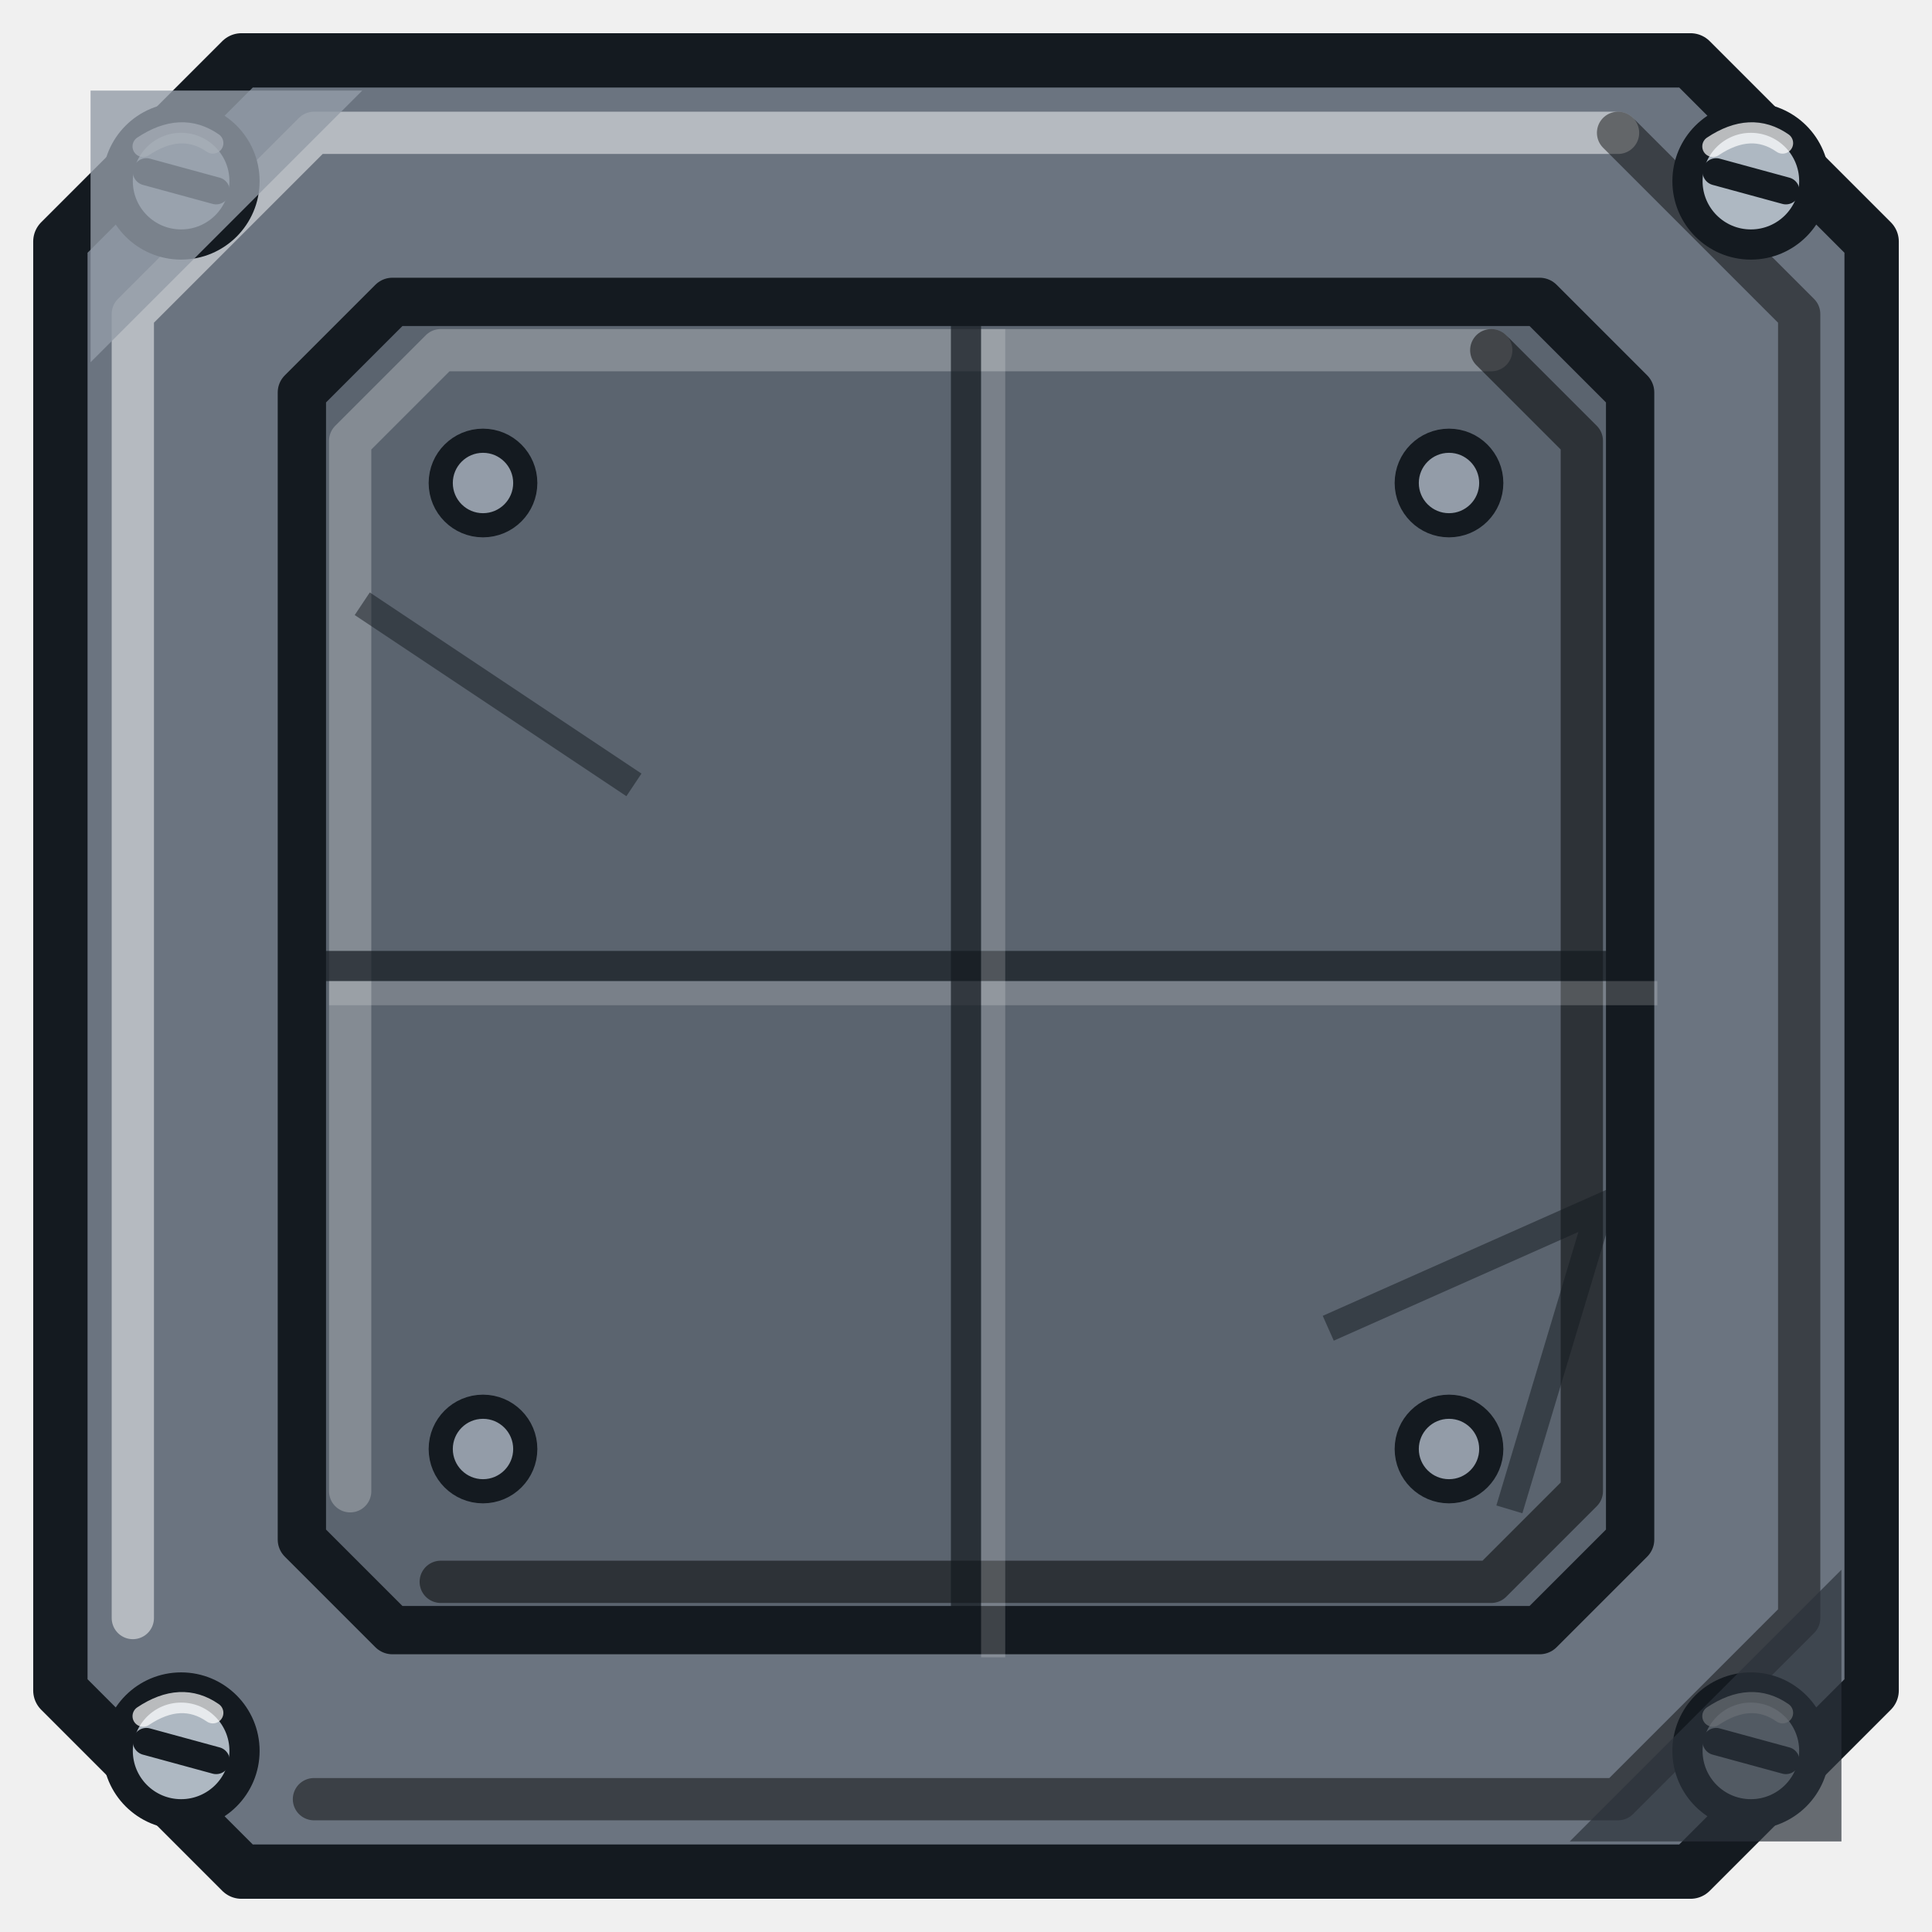
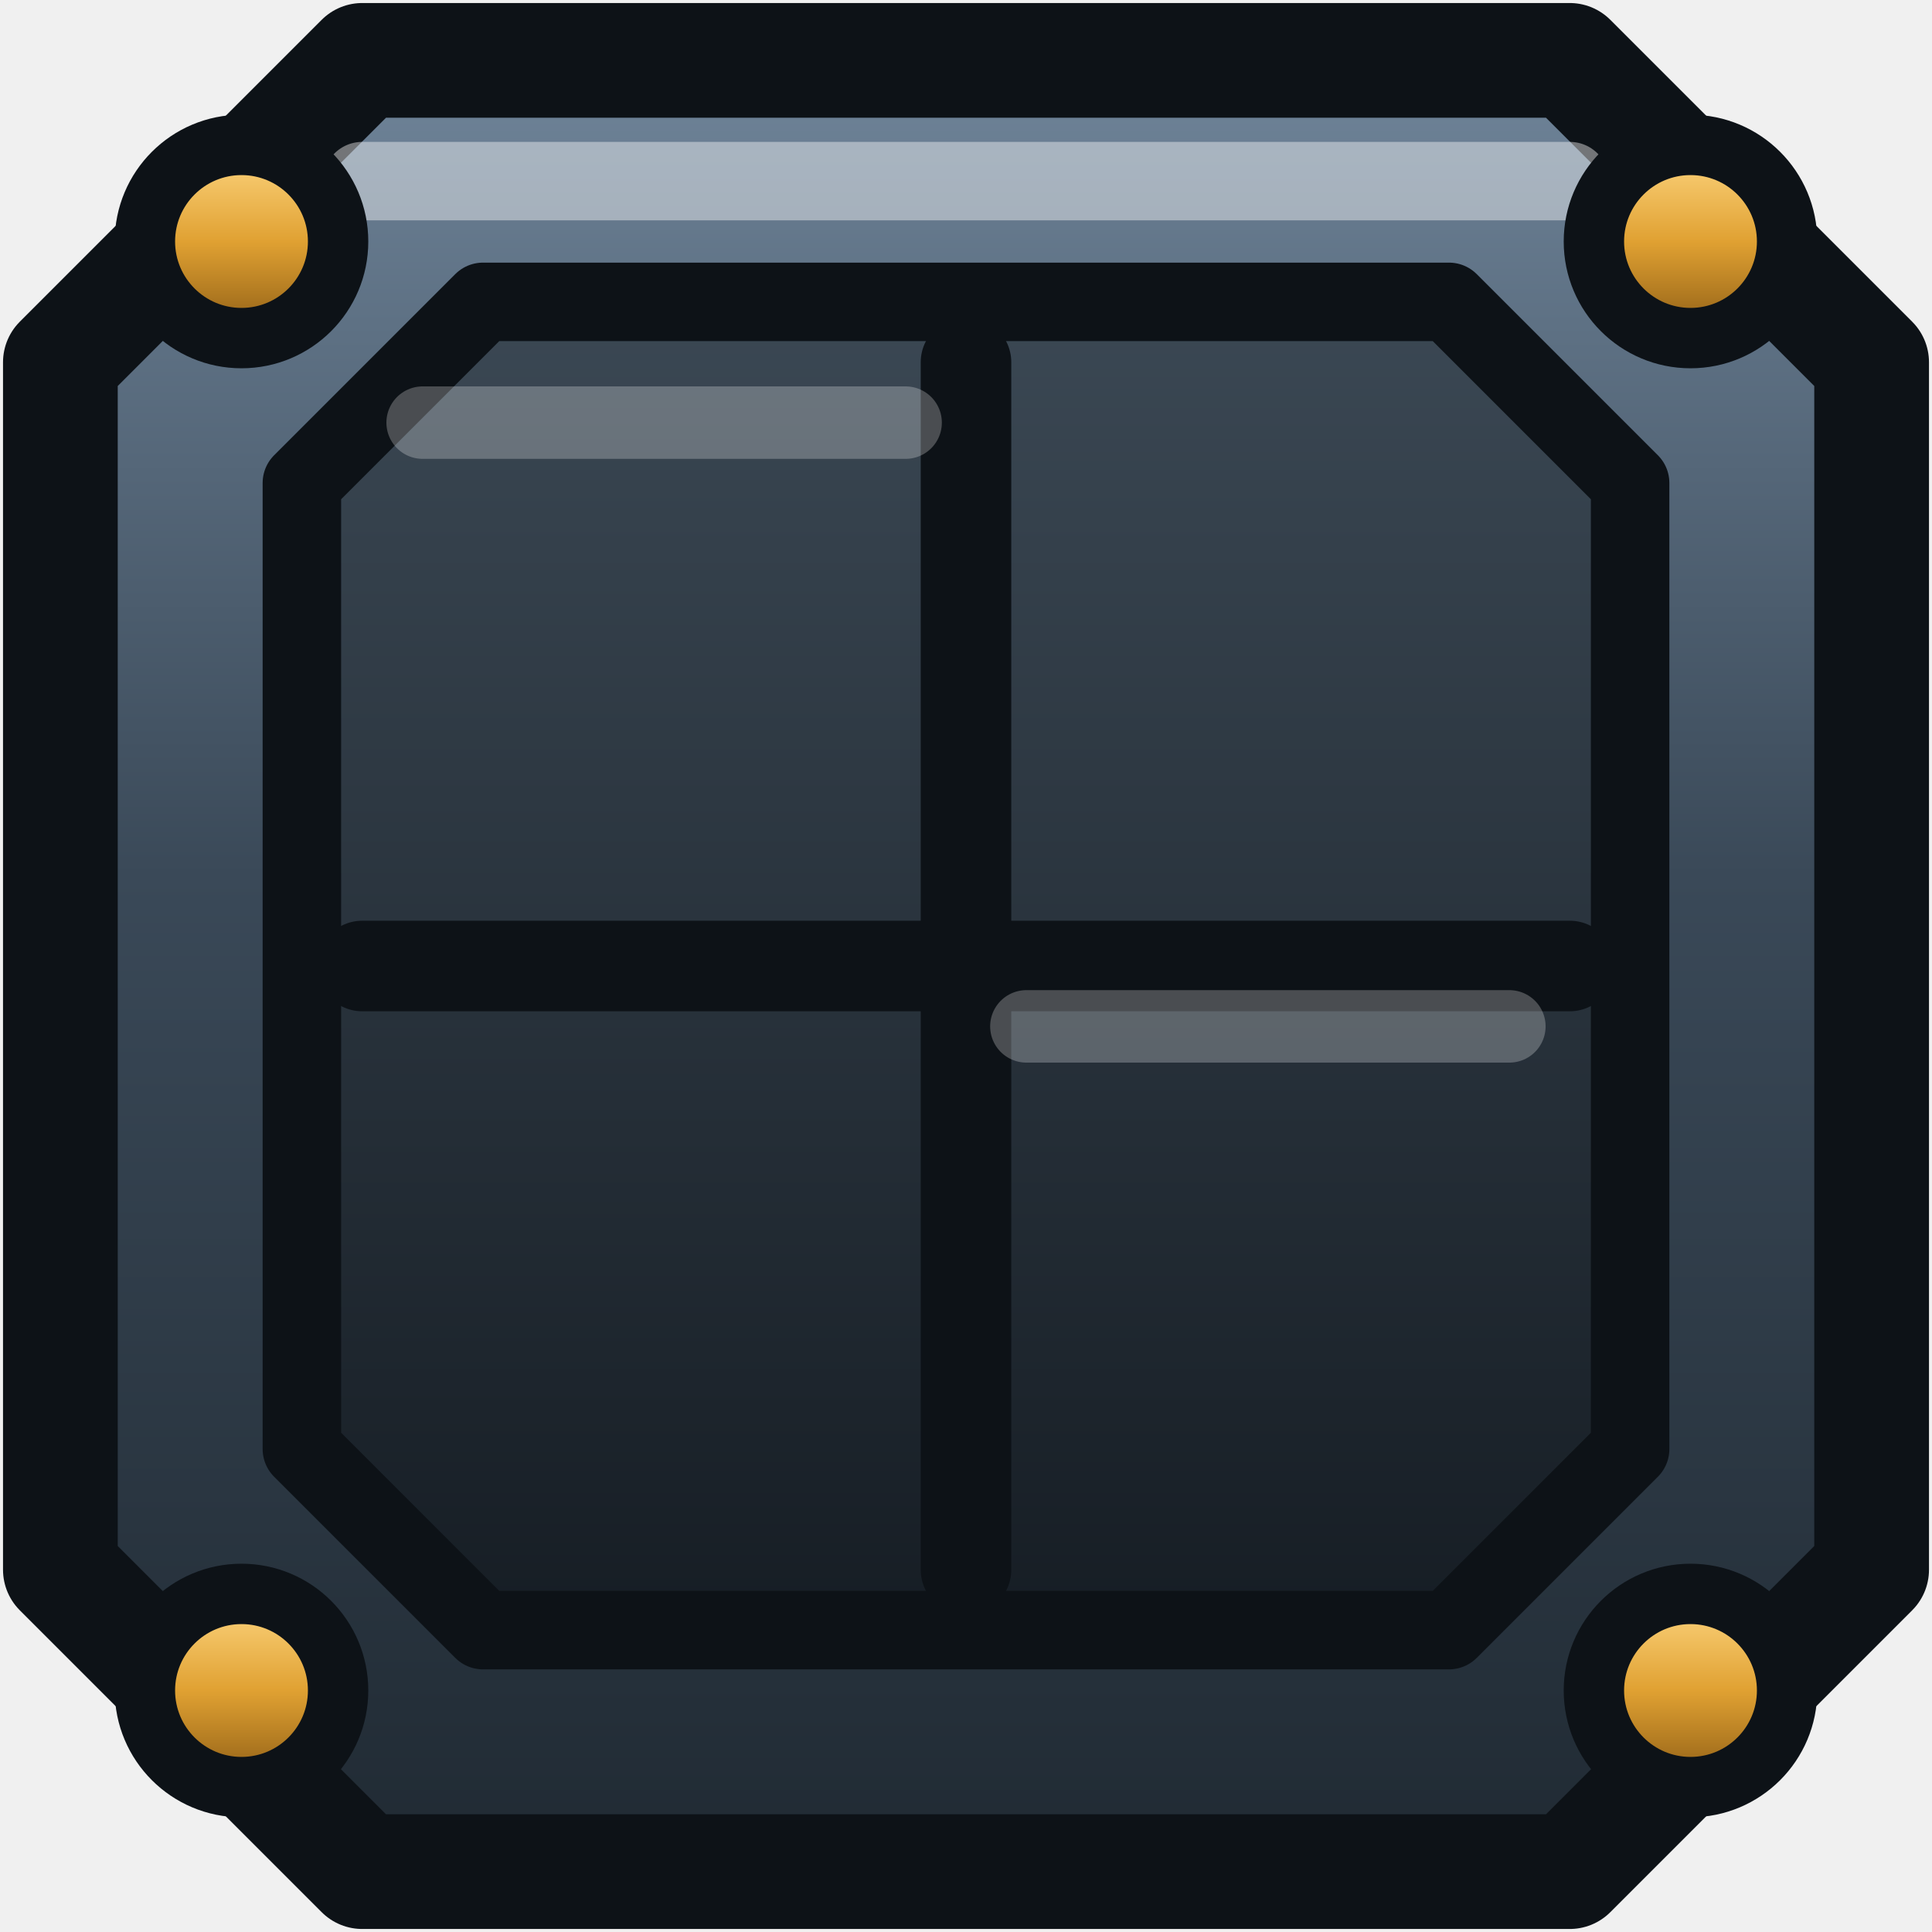
<svg xmlns="http://www.w3.org/2000/svg" viewBox="0 0 64 64" width="64" height="64">
-   <path d="M8 2 L56 2 L62 8 L62 56 L56 62 L8 62 L2 56 L2 8 Z" fill="#6b7480" stroke="#141a20" stroke-width="1.8" stroke-linejoin="round" />
-   <path d="M4.4 53.6 L4.4 10.4 L10.4 4.4 L53.6 4.4" fill="none" stroke="#ffffff" stroke-opacity="0.5" stroke-width="1.4" stroke-linejoin="round" stroke-linecap="round" />
-   <path d="M53.6 4.4 L59.6 10.4 L59.6 53.6 L53.6 59.6 L10.4 59.6" fill="none" stroke="#000000" stroke-opacity="0.45" stroke-width="1.4" stroke-linejoin="round" stroke-linecap="round" />
-   <path d="M13 10 L51 10 L54 13 L54 51 L51 54 L13 54 L10 51 L10 13 Z" fill="#5b646f" stroke="#141a20" stroke-width="1.6" stroke-linejoin="round" />
-   <path d="M11.6 49.4 L11.6 14.6 L14.6 11.6 L49.4 11.6" fill="none" stroke="#ffffff" stroke-opacity="0.25" stroke-width="1.4" stroke-linejoin="round" stroke-linecap="round" />
-   <path d="M49.4 11.6 L52.4 14.6 L52.4 49.4 L49.4 52.4 L14.6 52.4" fill="none" stroke="#000000" stroke-opacity="0.5" stroke-width="1.4" stroke-linejoin="round" stroke-linecap="round" />
-   <path d="M10 32 L54 32" stroke="#141a20" stroke-opacity=".7" stroke-width="1" />
-   <path d="M10.9 32.9 L54.9 32.9" stroke="#fff" stroke-opacity=".18" stroke-width=".8" />
-   <path d="M32 10 L32 54" stroke="#141a20" stroke-opacity=".7" stroke-width="1" />
-   <path d="M32.9 10.9 L32.9 54.9" stroke="#fff" stroke-opacity=".18" stroke-width=".8" />
-   <circle cx="6" cy="6" r="2.1" fill="#aeb8c2" stroke="#141a20" stroke-width="1" />
-   <path d="M4.85 5.69 L7.16 6.32" stroke="#141a20" stroke-width=".9" stroke-linecap="round" />
-   <path d="M4.74 4.85 Q6 4.01 7.05 4.74" fill="none" stroke="#fff" stroke-opacity=".7" stroke-width=".7" stroke-linecap="round" />
-   <circle cx="58" cy="6" r="2.1" fill="#aeb8c2" stroke="#141a20" stroke-width="1" />
-   <path d="M56.85 5.69 L59.16 6.32" stroke="#141a20" stroke-width=".9" stroke-linecap="round" />
-   <path d="M56.74 4.85 Q58 4.01 59.05 4.74" fill="none" stroke="#fff" stroke-opacity=".7" stroke-width=".7" stroke-linecap="round" />
-   <circle cx="6" cy="58" r="2.1" fill="#aeb8c2" stroke="#141a20" stroke-width="1" />
-   <path d="M4.85 57.69 L7.16 58.32" stroke="#141a20" stroke-width=".9" stroke-linecap="round" />
-   <path d="M4.74 56.85 Q6 56.01 7.05 56.74" fill="none" stroke="#fff" stroke-opacity=".7" stroke-width=".7" stroke-linecap="round" />
-   <circle cx="58" cy="58" r="2.1" fill="#aeb8c2" stroke="#141a20" stroke-width="1" />
-   <path d="M56.85 57.69 L59.16 58.32" stroke="#141a20" stroke-width=".9" stroke-linecap="round" />
-   <path d="M56.74 56.85 Q58 56.01 59.05 56.74" fill="none" stroke="#fff" stroke-opacity=".7" stroke-width=".7" stroke-linecap="round" />
-   <circle cx="16" cy="16" r="1.4" fill="#939ca8" stroke="#141a20" stroke-width=".8" />
-   <circle cx="48" cy="16" r="1.4" fill="#939ca8" stroke="#141a20" stroke-width=".8" />
-   <circle cx="16" cy="48" r="1.4" fill="#939ca8" stroke="#141a20" stroke-width=".8" />
-   <circle cx="48" cy="48" r="1.4" fill="#939ca8" stroke="#141a20" stroke-width=".8" />
-   <path d="M12 20 L21 26" stroke="#141a20" stroke-opacity=".5" stroke-width=".9" />
-   <path d="M44 44 L53 40 L50 50" fill="none" stroke="#141a20" stroke-opacity=".5" stroke-width=".9" />
-   <path d="M3 3 L12 3 L3 12 Z" fill="#939ca8" fill-opacity=".8" />
-   <path d="M61 61 L52 61 L61 52 Z" fill="#2c333b" fill-opacity=".7" />
+   <defs>
+     <linearGradient id="wl-steel" x1="0" y1="0" x2="0" y2="1">
+       <stop offset="0" stop-color="#6f8499" />
+       <stop offset="0.45" stop-color="#3a4958" />
+       <stop offset="1" stop-color="#202a33" />
+     </linearGradient>
+     <linearGradient id="wl-steeld" x1="0" y1="0" x2="0" y2="1">
+       <stop offset="0" stop-color="#3b4854" />
+       <stop offset="1" stop-color="#161d24" />
+     </linearGradient>
+     <radialGradient id="wl-plum" cx="0.4" cy="0.3" r="0.85">
+       <stop offset="0" stop-color="#c0728a" />
+       <stop offset="0.55" stop-color="#6b3547" />
+       <stop offset="1" stop-color="#361823" />
+     </radialGradient>
+     <linearGradient id="wl-plumf" x1="0" y1="0" x2="0" y2="1">
+       <stop offset="0" stop-color="#a85b73" />
+       <stop offset="1" stop-color="#4a2230" />
+     </linearGradient>
+     <linearGradient id="wl-amber" x1="0" y1="0" x2="0" y2="1">
+       <stop offset="0" stop-color="#ffd884" />
+       <stop offset="0.5" stop-color="#e0a132" />
+       <stop offset="1" stop-color="#8a5a14" />
+     </linearGradient>
+     <radialGradient id="wl-teal" cx="0.4" cy="0.4" r="0.6">
+       <stop offset="0" stop-color="#effffb" />
+       <stop offset="0.4" stop-color="#52f5cf" />
+       <stop offset="1" stop-color="#0c5c4b" />
+     </radialGradient>
+     <radialGradient id="wl-ember" cx="0.4" cy="0.4" r="0.6">
+       <stop offset="0" stop-color="#fff2d0" />
+       <stop offset="0.35" stop-color="#ff9a4a" />
+       <stop offset="1" stop-color="#8a1d10" />
+     </radialGradient>
+   </defs>
+   <path d="M12 2 L52 2 L62 12 L62 52 L52 62 L12 62 L2 52 L2 12 Z" fill="url(#wl-steel)" stroke="#0d1217" stroke-width="3.8" stroke-linejoin="round" stroke-linecap="round" />
+   <path d="M12 6H52" fill="none" stroke="#ffffff" stroke-opacity="0.42" stroke-width="2.6" stroke-linecap="round" stroke-linejoin="round" />
+   <path d="M16 10 L48 10 L54 16 L54 48 L48 54 L16 54 L10 48 L10 16 Z" fill="url(#wl-steeld)" stroke="#0d1217" stroke-width="2.6" stroke-linejoin="round" stroke-linecap="round" />
+   <path d="M32 12V52M12 32H52" stroke="#0d1217" stroke-width="3" stroke-linecap="round" />
+   <path d="M14 14H30M34 34H50" stroke="#fff" stroke-opacity=".25" stroke-width="2.4" stroke-linecap="round" />
+   <circle cx="8" cy="8" r="3.2" fill="url(#wl-amber)" stroke="#0d1217" stroke-width="2" />
+   <circle cx="56" cy="8" r="3.2" fill="url(#wl-amber)" stroke="#0d1217" stroke-width="2" />
+   <circle cx="8" cy="56" r="3.2" fill="url(#wl-amber)" stroke="#0d1217" stroke-width="2" />
+   <circle cx="56" cy="56" r="3.2" fill="url(#wl-amber)" stroke="#0d1217" stroke-width="2" />
</svg>
